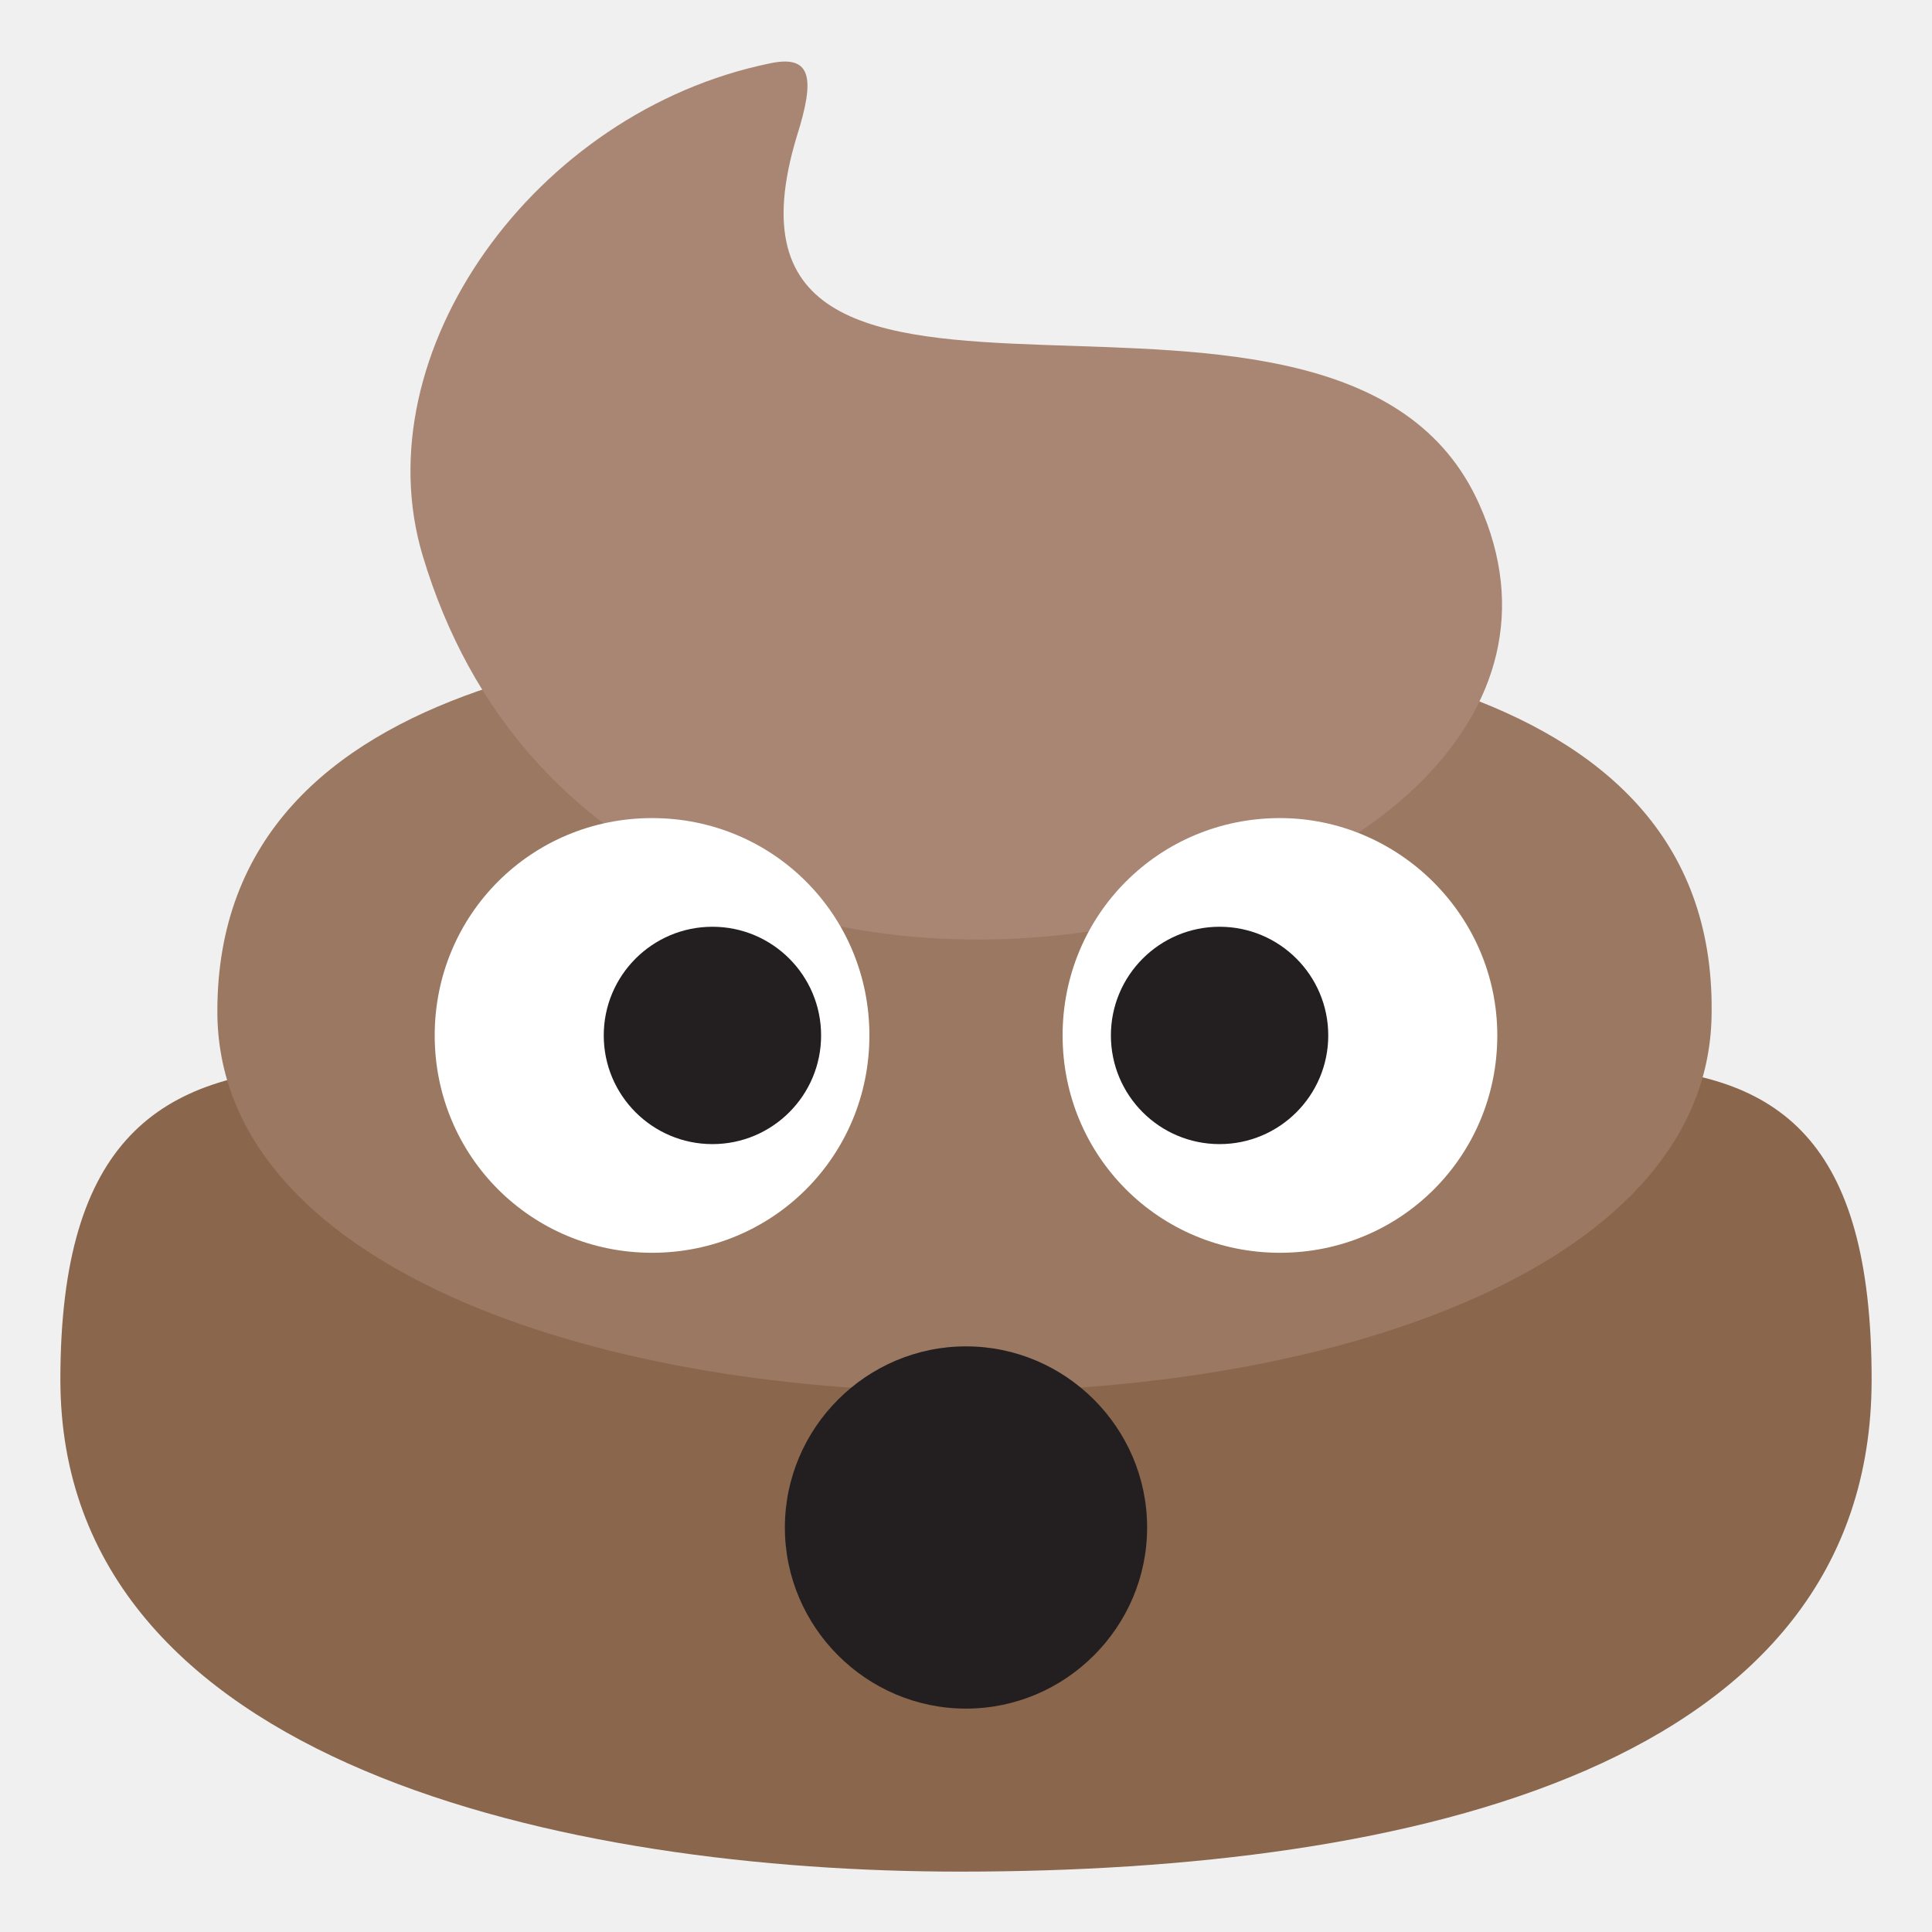
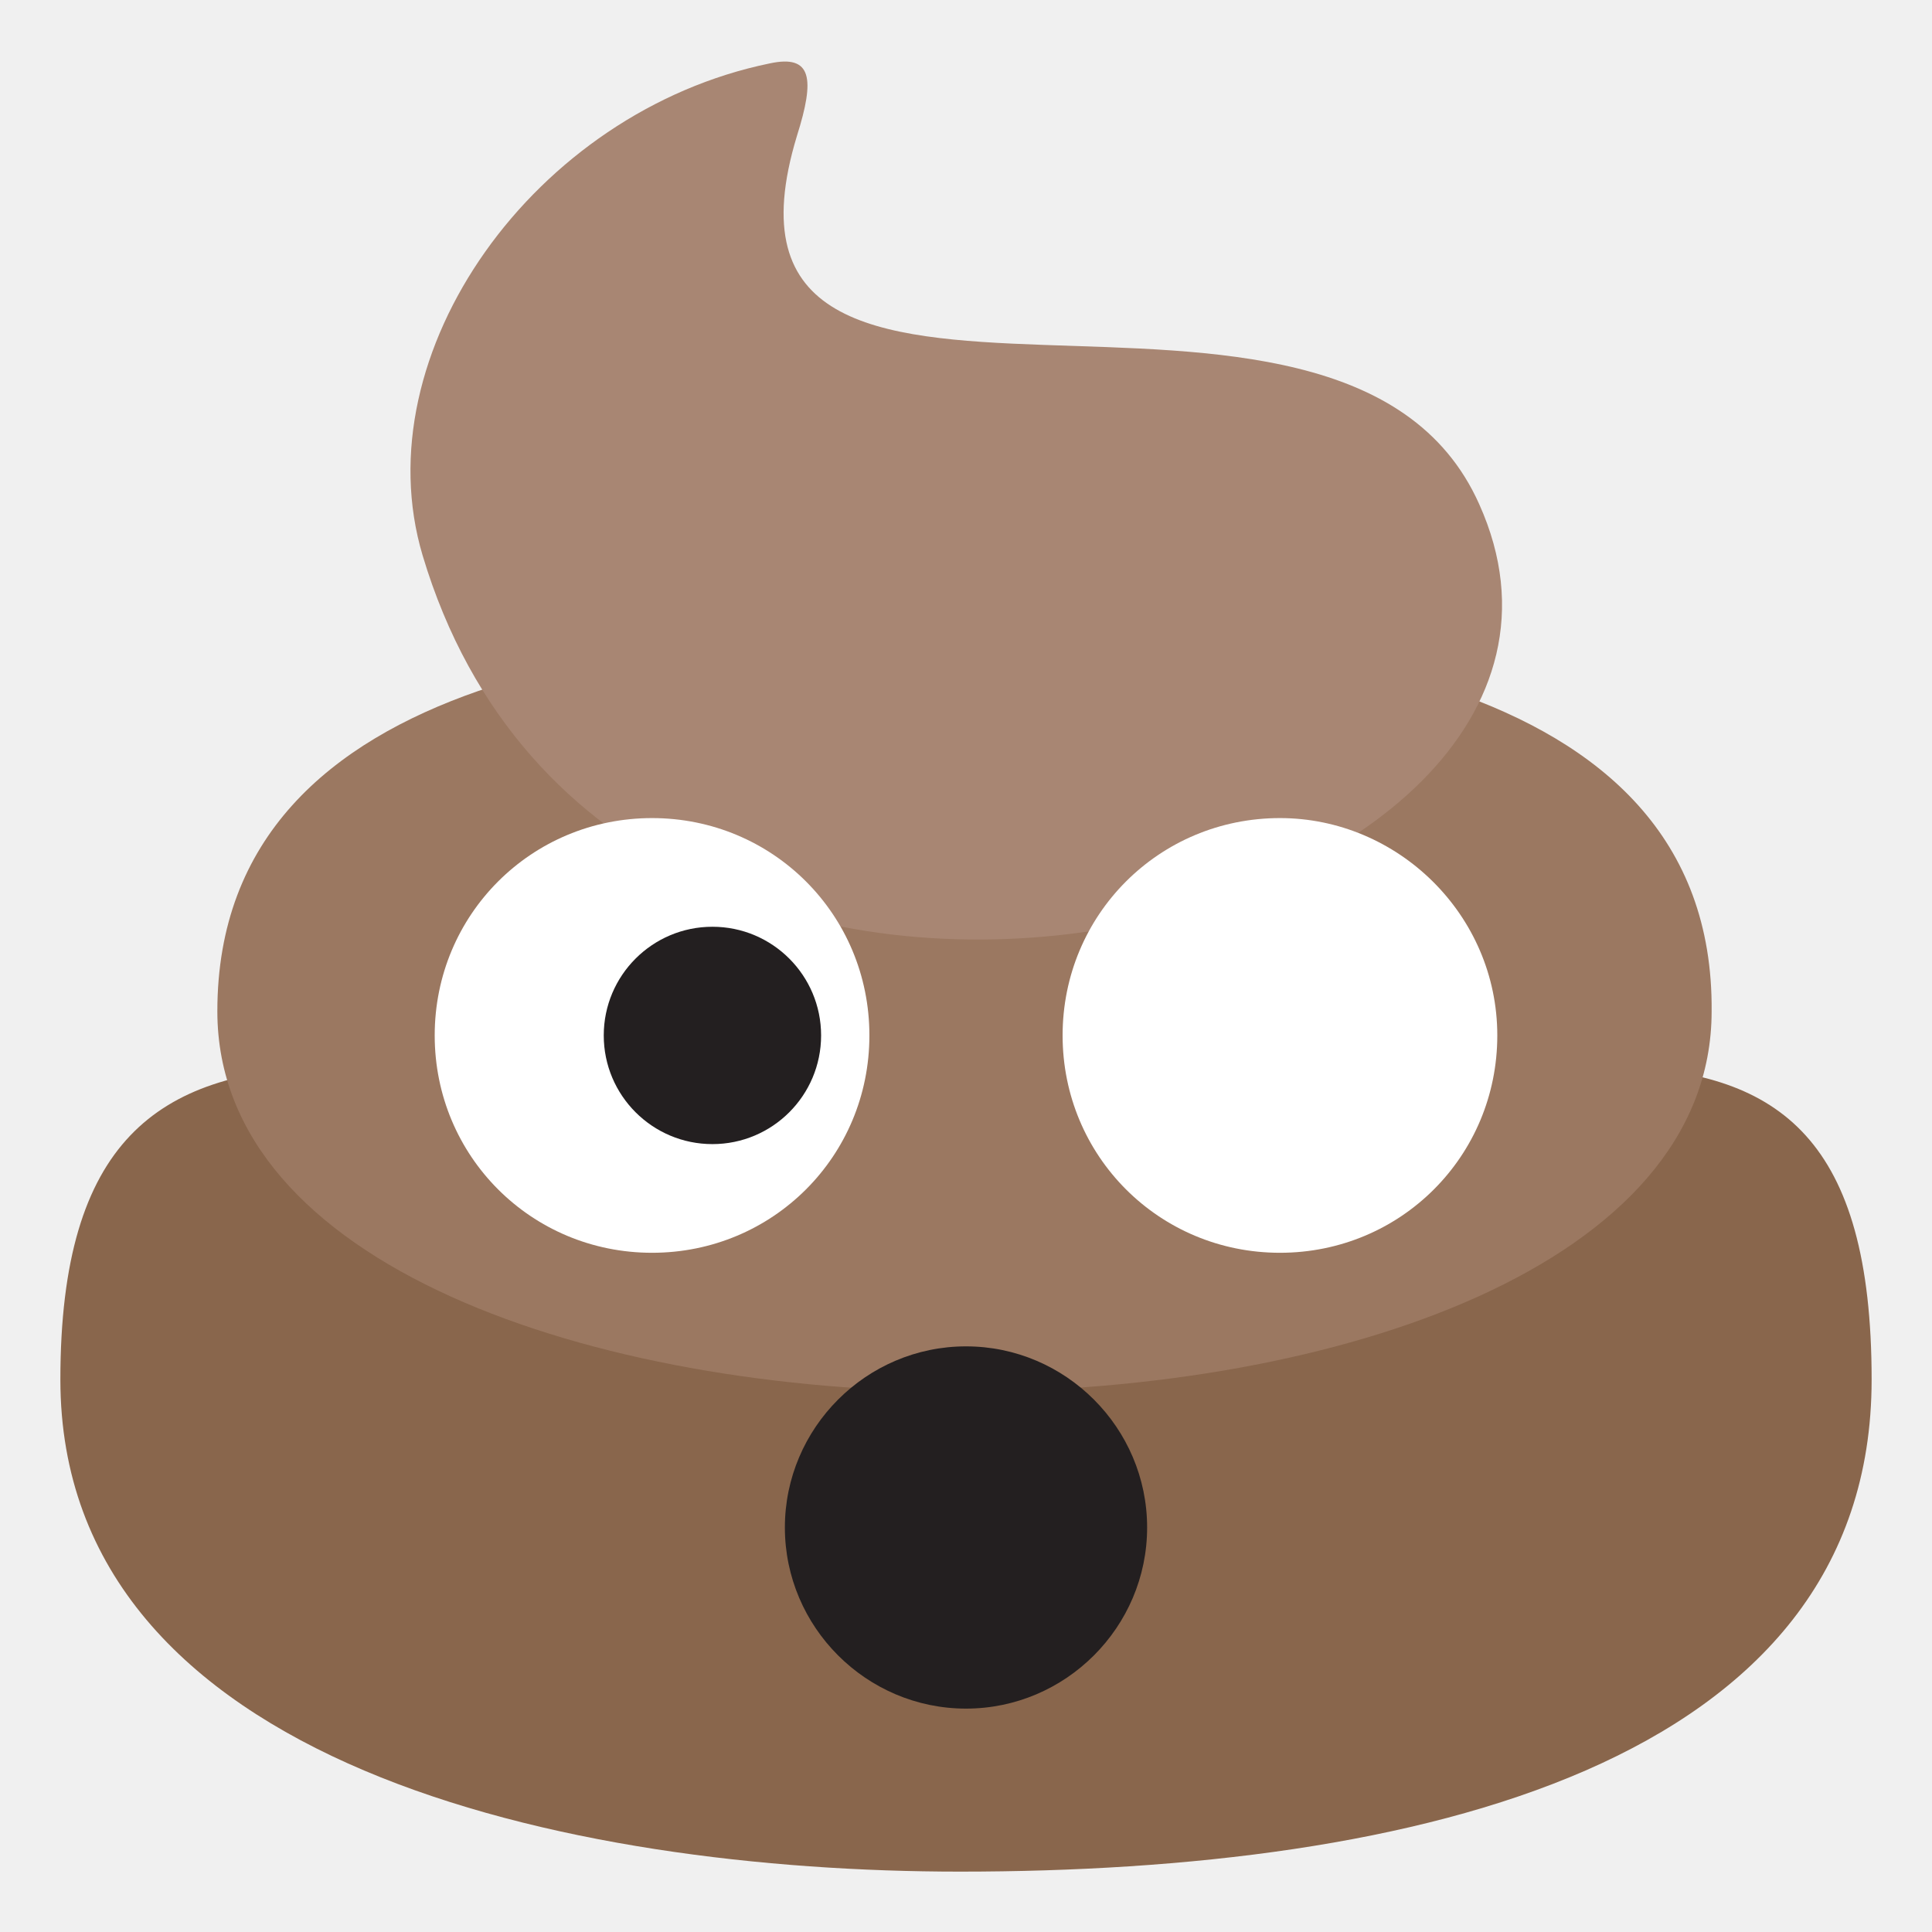
<svg xmlns="http://www.w3.org/2000/svg" viewBox="0 0 64 64" enable-background="new 0 0 64 64">
  <path d="m32.2 36.9c-17.1 0-30.2-7.1-30.2 8.8 0 12.8 16.9 16.3 29.8 16.3 15 0 30.2-3.5 30.2-16.3 0-15.9-12.2-8.8-29.8-8.8" fill="#89664c" />
  <path d="m31.7 20.9c-9.6 0-24.5 1.1-24.5 12.6 0 16.8 49.5 16.8 49.5 0 .1-11.5-14.8-12.6-25-12.6" fill="#9b7861" />
  <path d="m49 16.7c-4.6-10.3-26.4.3-22.6-12.2.6-1.9.5-2.7-.9-2.4-7.8 1.6-13.5 9.6-11.5 16.3 6.4 21.4 41.3 12.3 35-1.7" fill="#a88673" />
  <path d="m28.8 34.3c0 4-3.2 7.2-7.2 7.2-4 0-7.2-3.2-7.2-7.2 0-4 3.2-7.2 7.2-7.2 4 0 7.2 3.2 7.2 7.2" fill="#fff" />
  <circle cx="23.6" cy="34.3" r="3.6" fill="#231f20" />
  <path d="m49.6 34.3c0 4-3.2 7.2-7.2 7.2-4 0-7.2-3.2-7.2-7.2 0-4 3.2-7.2 7.2-7.2 3.9 0 7.2 3.2 7.2 7.2" fill="#fff" />
  <g fill="#231f20">
-     <circle cx="40.4" cy="34.3" r="3.6" />
+     <circle cx="40.4" cy="34.3" r="-1" />
    <path d="m38 50.6c0 3.3-2.7 6-6 6-3.3 0-6-2.7-6-6 0-3.3 2.7-6 6-6 3.3 0 6 2.7 6 6" />
  </g>
</svg>
